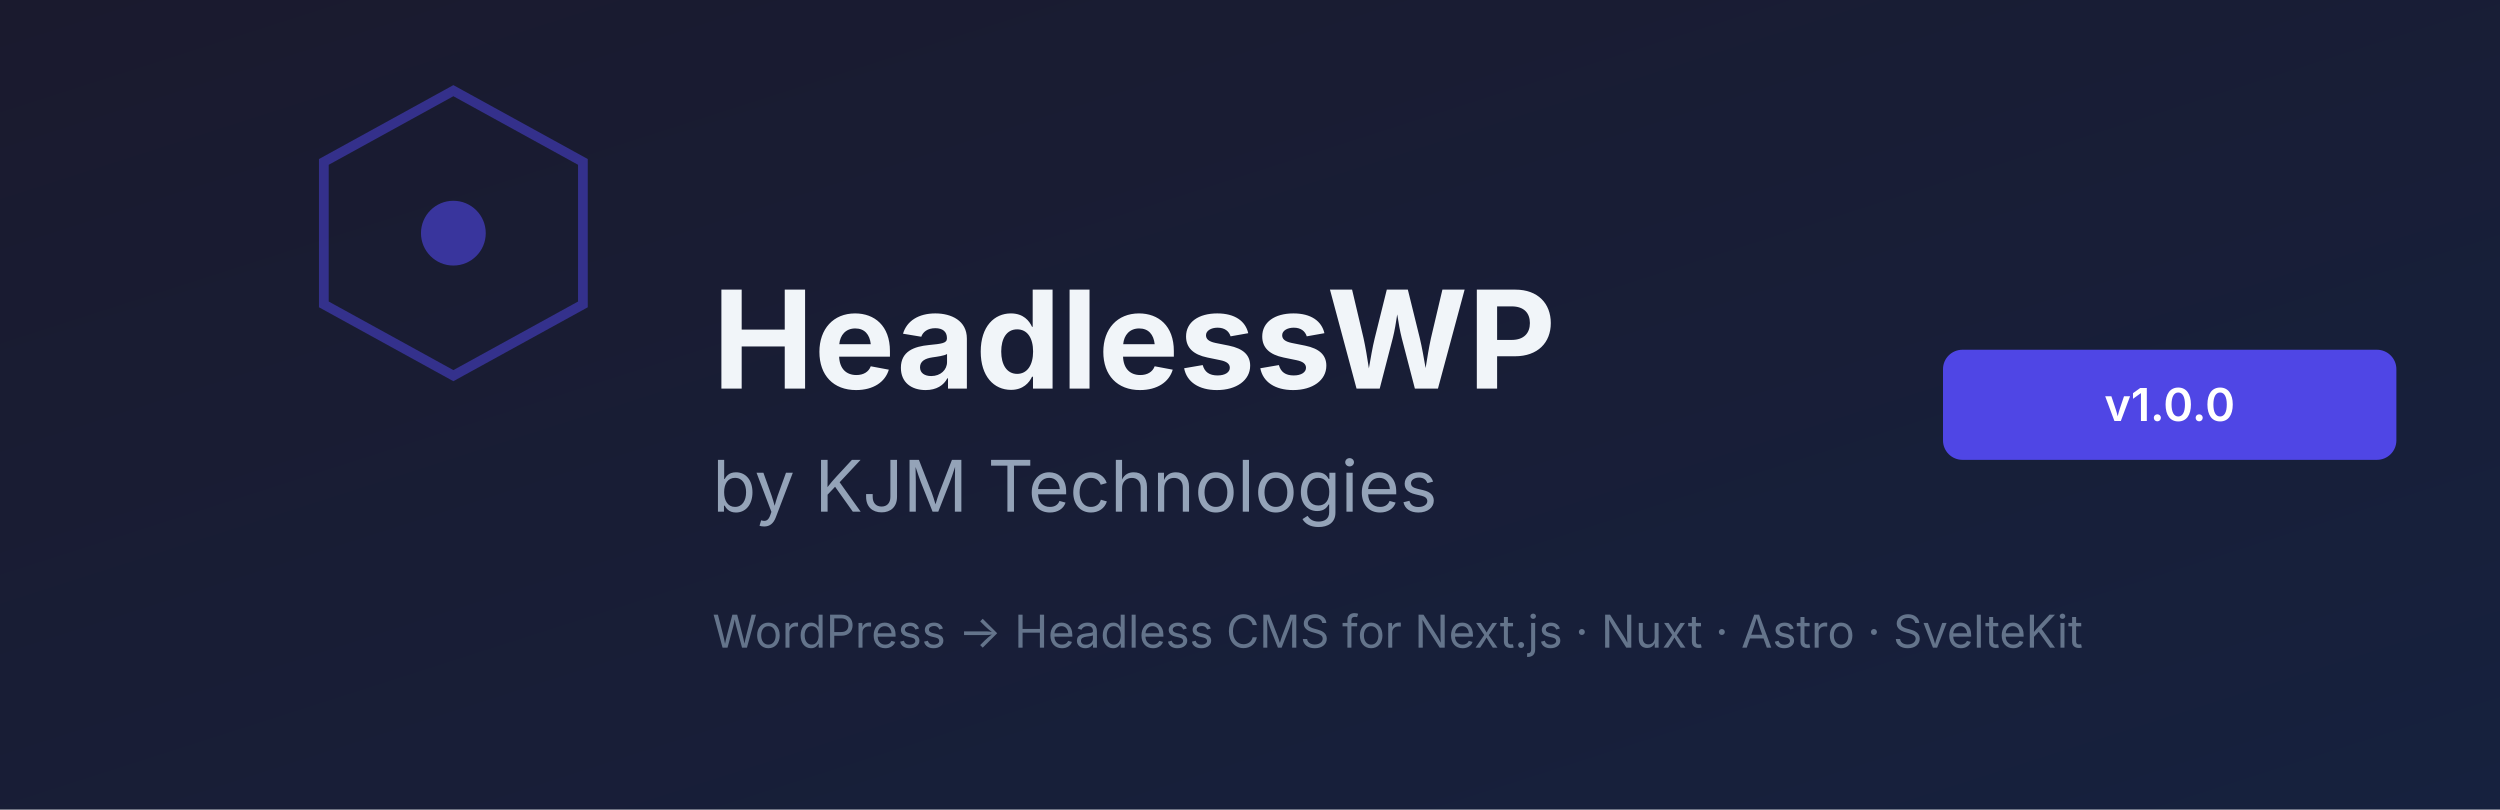
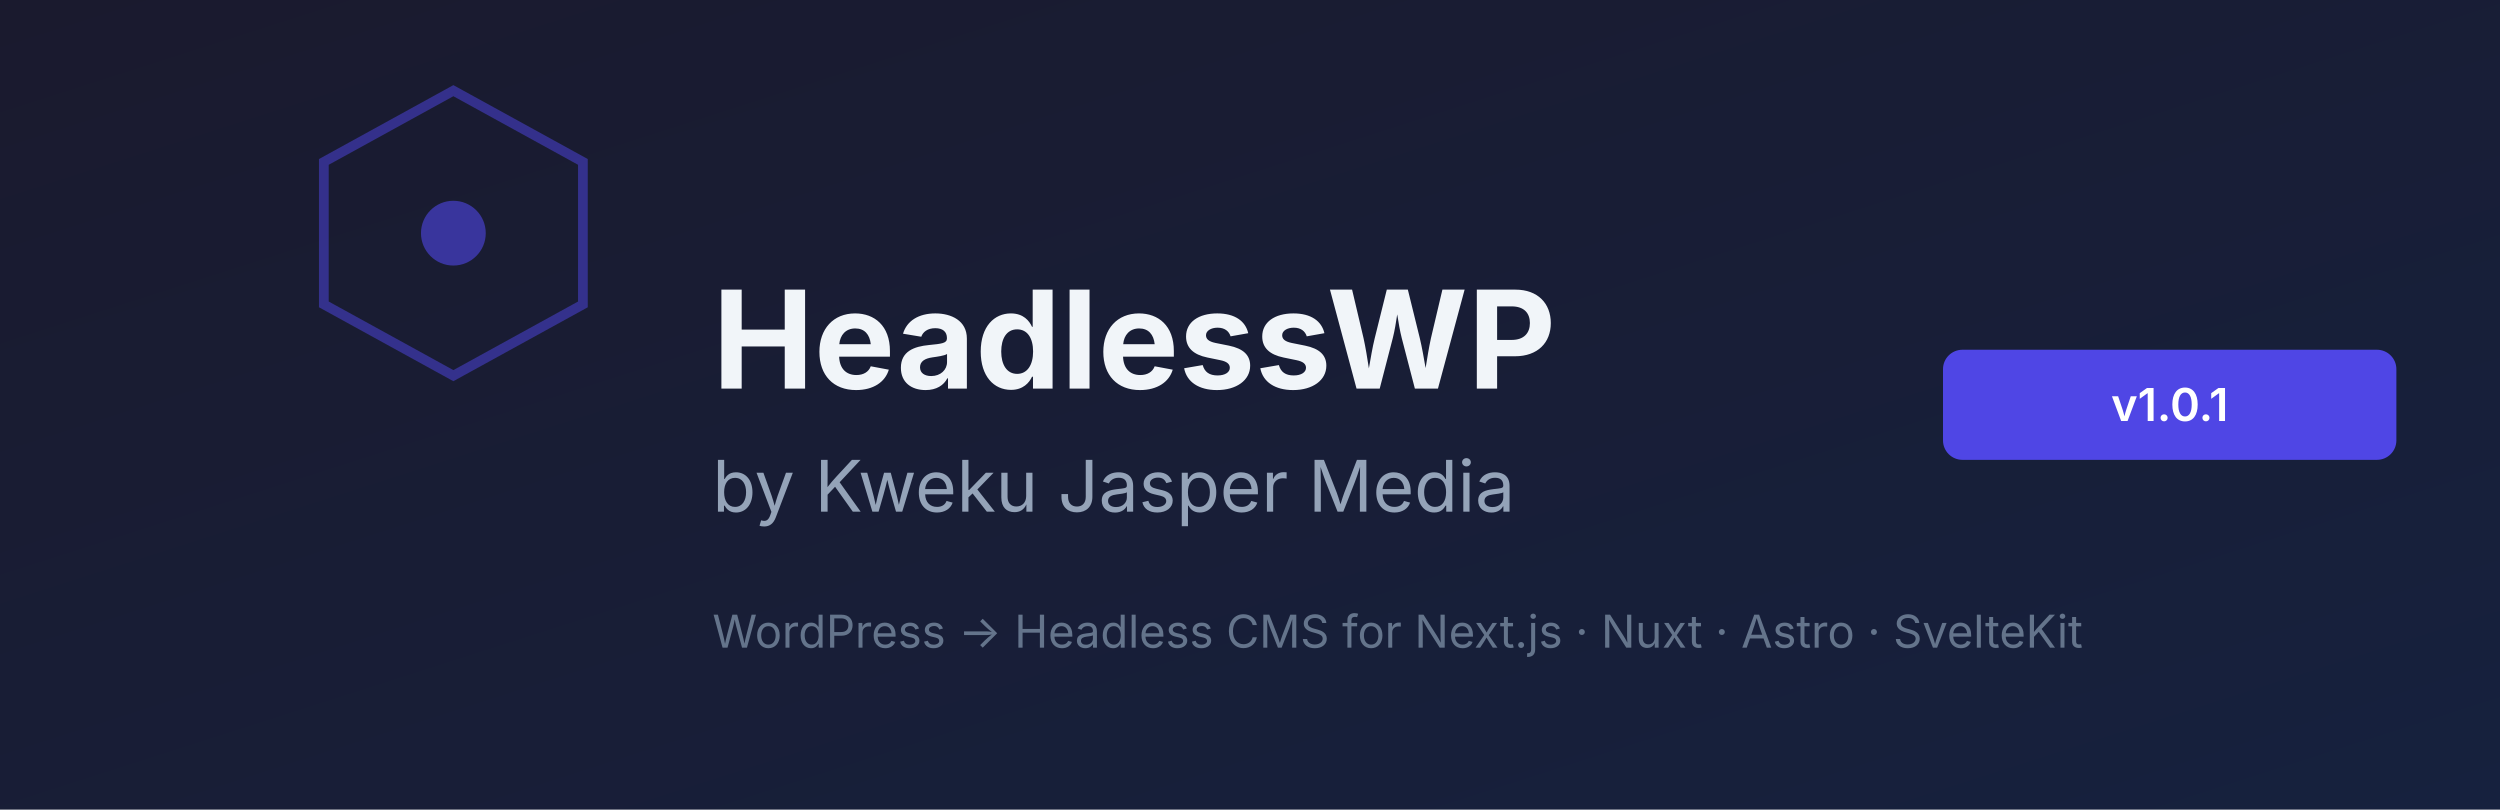
<svg xmlns="http://www.w3.org/2000/svg" viewBox="0 0 772 250" width="772" height="250">
  <defs>
    <linearGradient id="bg" x1="0%" y1="0%" x2="100%" y2="100%">
      <stop offset="0%" style="stop-color:#1a1a2e" />
      <stop offset="100%" style="stop-color:#16213e" />
    </linearGradient>
  </defs>
  <rect width="772" height="250" fill="url(#bg)" />
  <polygon points="100,50 140,28 180,50 180,94 140,116 100,94" fill="none" stroke="#4f46e5" stroke-width="3" opacity="0.5" />
  <circle cx="140" cy="72" r="10" fill="#4f46e5" opacity="0.6" />
  <text x="220" y="120" font-family="system-ui, -apple-system, sans-serif" font-size="42" font-weight="700" fill="#f1f5f9">
    HeadlessWP
  </text>
  <text x="220" y="158" font-family="system-ui, -apple-system, sans-serif" font-size="22" font-weight="400" fill="#94a3b8">
-     by KJM Technologies
+     by Kweku Jasper Media
  </text>
  <text x="220" y="200" font-family="system-ui, -apple-system, sans-serif" font-size="14" fill="#64748b">
    WordPress → Headless CMS for Next.js · Nuxt · Astro · SvelteKit
  </text>
  <rect x="600" y="108" width="140" height="34" rx="6" fill="#4f46e5" />
  <text x="670" y="130" font-family="system-ui, -apple-system, sans-serif" font-size="14" font-weight="600" fill="#fff" text-anchor="middle">
-     v1.0.0
+     v1.0.1
  </text>
</svg>
